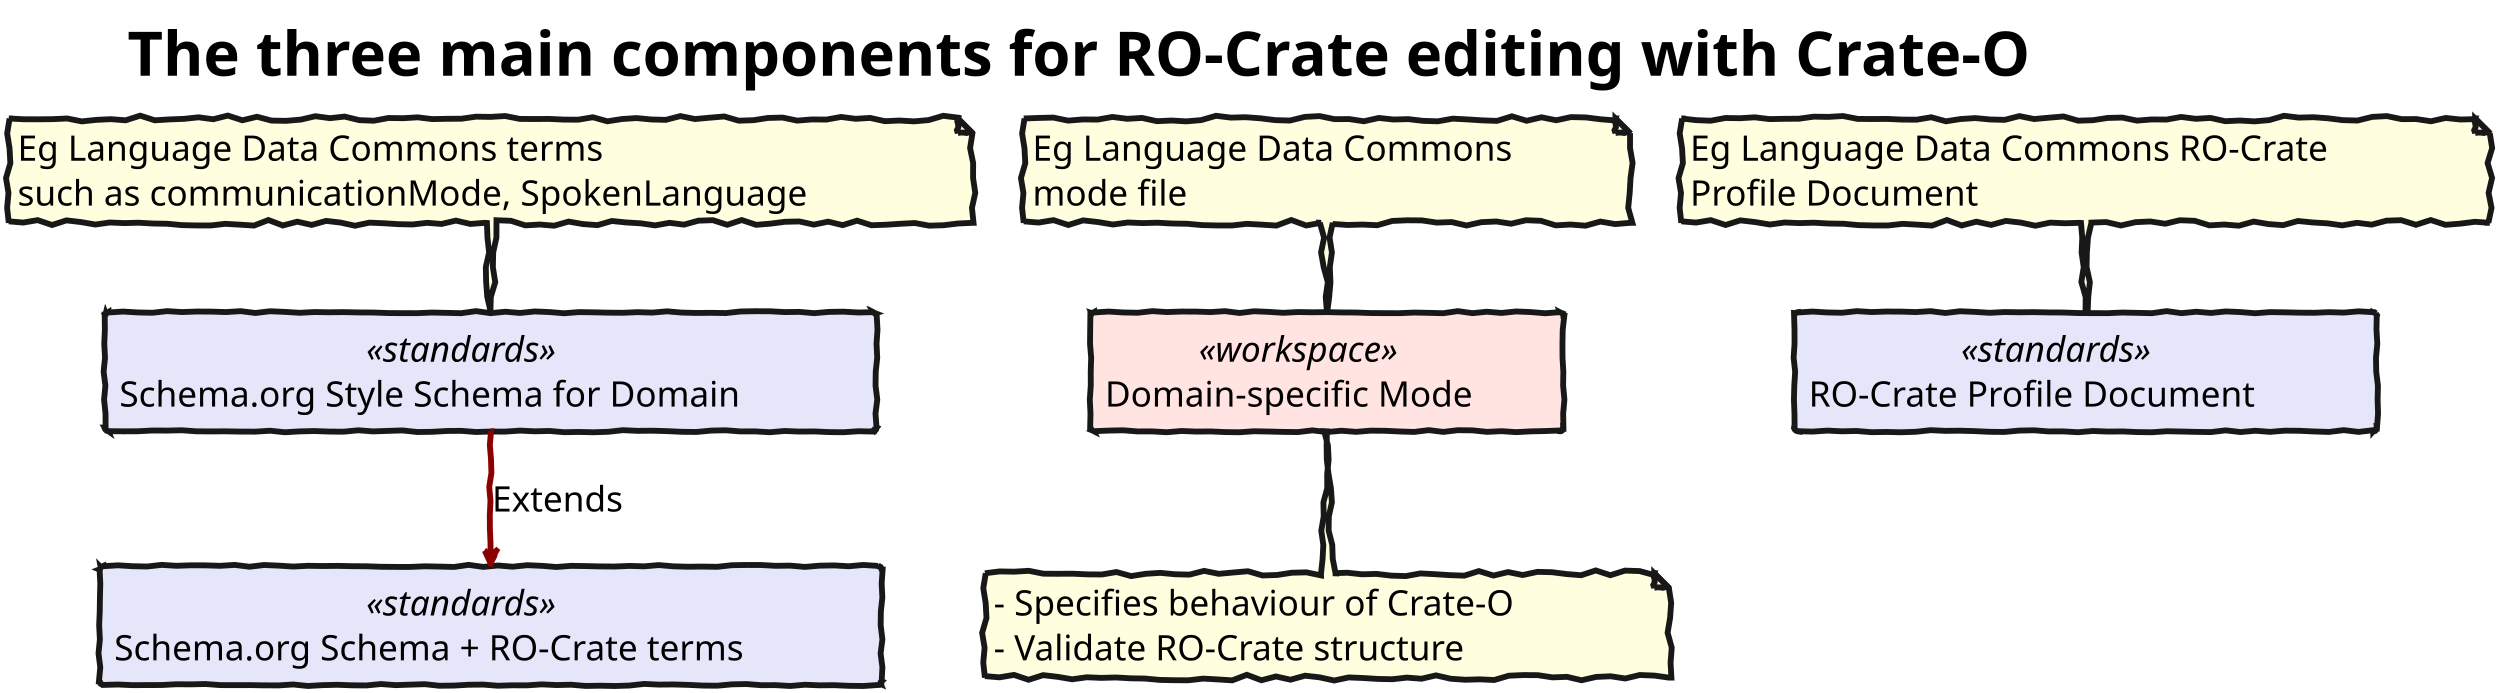
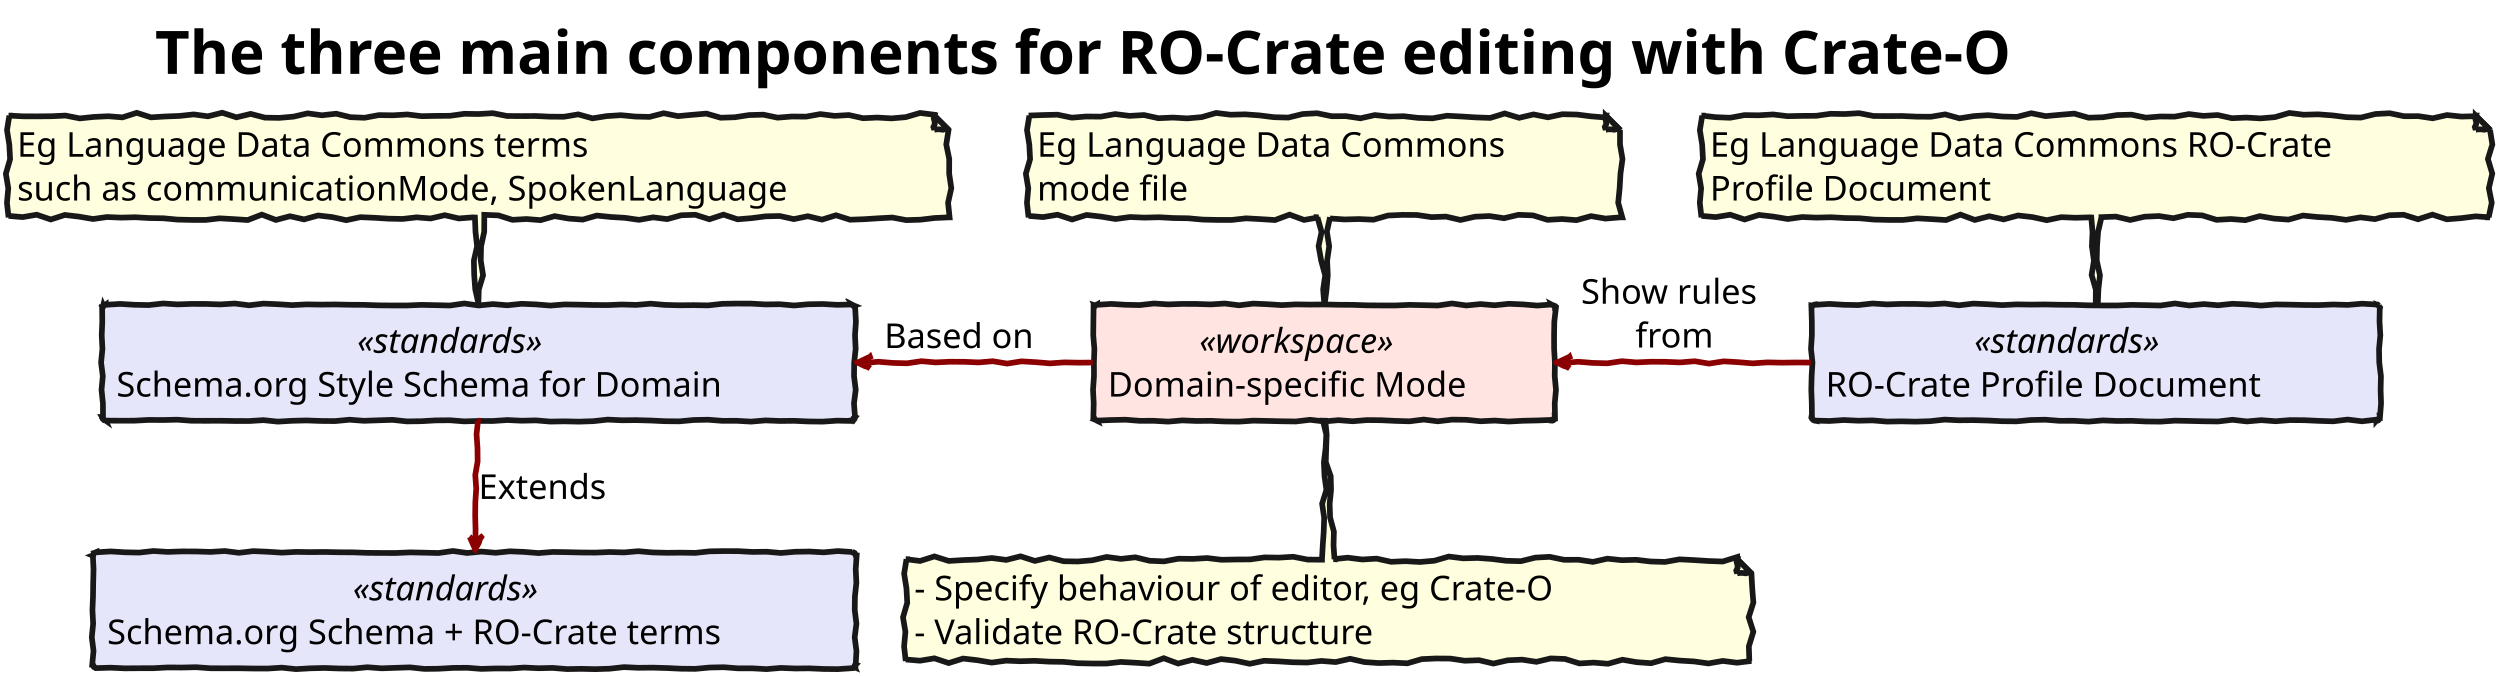
- <svg xmlns="http://www.w3.org/2000/svg" contentStyleType="text/css" height="473px" preserveAspectRatio="none" style="width:1707px;height:473px;background:#FFFFFF;" version="1.1" viewBox="0 0 1707 473" width="1707px" zoomAndPan="magnify">
+ <svg xmlns="http://www.w3.org/2000/svg" contentStyleType="text/css" height="473px" preserveAspectRatio="none" style="width:1750px;height:473px;background:#FFFFFF;" version="1.1" viewBox="0 0 1750 473" width="1750px" zoomAndPan="magnify">
  <defs />
  <g>
-     <text fill="#000000" font-family="Chalkduster" font-size="42" font-weight="bold" lengthAdjust="spacing" textLength="1519" x="87" y="51.721">The three main components for RO-Crate editing with Crate-O</text>
+     <text fill="#000000" font-family="Chalkduster" font-size="42" font-weight="bold" lengthAdjust="spacing" textLength="1519" x="108.5" y="51.721">The three main components for RO-Crate editing with Crate-O</text>
    <g id="elem_soss">
      <polygon fill="#E6E6FA" points="74,213.151,74,213.361,84.038,212.737,94.077,213.344,104.115,213.551,114.154,212.438,124.192,213.073,134.231,212.725,144.269,212.768,154.308,213.083,164.346,212.46,174.385,213.705,184.423,212.521,194.462,212.953,204.5,213.583,214.538,213.065,224.577,213.219,234.615,213.119,244.654,213.33,254.692,213.39,264.731,213.737,274.769,213.822,284.808,213.83,294.846,213.406,304.885,213.615,314.923,213.853,324.962,212.43,335,213.83,345.038,212.855,355.077,213.685,365.115,212.656,375.154,213.083,385.192,213.893,395.231,213.102,405.269,213.256,415.308,213.49,425.346,213.567,435.385,213.147,445.423,213.438,455.462,212.579,465.5,213.435,475.538,213.699,485.577,213.596,495.615,213.764,505.654,212.668,515.692,212.499,525.731,212.53,535.769,213.092,545.808,212.955,555.846,213.833,565.885,212.976,575.923,212.808,585.962,213.379,596,213.151,595.915,212.946,596.287,213.138,596.79,213.644,597.116,213.725,597.508,213.963,597.768,213.883,597.669,213.842,598.013,214.278,598.242,214.666,598.062,214.884,598.324,215.285,598.5,215.651,598.626,215.651,599.152,225.184,598.496,234.716,598.963,244.249,597.946,253.781,597.823,263.313,599.004,272.846,597.783,282.378,598.5,291.911,598.657,291.976,598.417,292.291,598.125,292.584,597.952,292.926,598.056,293.384,597.768,293.679,597.73,293.586,597.49,294.007,596.99,293.801,596.786,294.308,596.415,294.413,596,294.411,596,294.656,585.962,294.458,575.923,295.137,565.885,295.024,555.846,294.58,545.808,294.679,535.769,294.281,525.731,295.127,515.692,294.566,505.654,294.583,495.615,293.803,485.577,294.006,475.538,294.942,465.5,294.841,455.462,294.368,445.423,294.089,435.385,294.192,425.346,293.725,415.308,294.826,405.269,295.15,395.231,294.937,385.192,295.106,375.154,294.274,365.115,294.498,355.077,294.023,345.038,294.695,335,294.658,324.962,294.963,314.923,294.181,304.885,294.276,294.846,294.854,284.808,294.978,274.769,293.898,264.731,294.217,254.692,294.56,244.654,293.8,234.615,294.764,224.577,294.669,214.538,294.31,204.5,294.553,194.462,295.139,184.423,294.098,174.385,294.726,164.346,294.697,154.308,294.527,144.269,294.552,134.231,294.524,124.192,293.787,114.154,294.01,104.115,293.949,94.077,294.475,84.038,294.499,74,294.411,74.021,294.461,73.609,294.175,73.284,294.097,72.924,293.935,72.659,294.003,72.232,293.679,72.364,293.733,71.936,293.263,71.917,292.962,71.615,292.544,71.735,292.301,71.5,291.911,72.109,291.911,72.045,282.378,71.064,272.846,71.964,263.313,70.757,253.781,71.7,244.249,71.201,234.716,71.597,225.184,71.5,215.651,71.574,215.682,71.792,215.358,71.571,214.852,72.086,214.651,72.141,214.26,72.232,213.883,72.278,213.993,72.681,213.967,72.94,213.592,73.315,213.498,73.674,213.363,74,213.151" style="stroke:#181818;stroke-width:4.0;" />
      <text fill="#000000" font-family="Chalkduster" font-size="24" font-style="italic" lengthAdjust="spacing" textLength="170" x="250" y="246.992">«standards»</text>
      <text fill="#000000" font-family="Chalkduster" font-size="24" lengthAdjust="spacing" textLength="507" x="81.5" y="277.622">Schema.org Style Schema for Domain</text>
    </g>
    <g id="elem_so">
-       <polygon fill="#E6E6FA" points="70.5,386.411,70.5,386.621,80.481,385.997,90.462,386.604,100.443,386.811,110.424,385.698,120.406,386.333,130.387,385.985,140.368,386.028,150.349,386.343,160.33,385.72,170.311,386.965,180.292,385.781,190.274,386.213,200.255,386.843,210.236,386.325,220.217,386.479,230.198,386.379,240.179,386.59,250.16,386.65,260.142,386.997,270.123,387.082,280.104,387.09,290.085,386.666,300.066,386.875,310.047,387.113,320.028,385.69,330.009,387.09,339.991,386.115,349.972,386.945,359.953,385.916,369.934,386.343,379.915,387.153,389.896,386.362,399.877,386.517,409.858,386.75,419.84,386.827,429.821,386.407,439.802,386.698,449.783,385.839,459.764,386.695,469.745,386.959,479.726,386.856,489.707,387.024,499.689,385.928,509.67,385.759,519.651,385.79,529.632,386.352,539.613,386.215,549.594,387.093,559.576,386.236,569.557,386.068,579.538,386.639,589.519,385.744,599.5,386.411,599.434,386.251,599.936,386.757,600.263,386.838,600.654,387.077,600.873,386.898,601.268,387.143,601.366,387.184,601.596,387.572,601.415,387.79,601.678,388.192,601.892,388.574,602,388.911,602.652,388.911,601.996,398.444,602.463,407.976,601.446,417.509,601.323,427.041,602.504,436.574,601.283,446.106,602.509,455.638,602,465.171,602.064,465.197,601.771,465.49,601.598,465.833,601.702,466.29,601.322,466.547,601.268,466.939,601.343,467.121,600.844,466.915,600.639,467.422,600.269,467.527,599.885,467.6,599.5,467.671,599.5,467.718,589.519,468.397,579.538,468.284,569.557,467.84,559.576,467.939,549.594,467.541,539.613,468.387,529.632,467.826,519.651,467.843,509.67,467.062,499.689,467.266,489.707,468.202,479.726,468.101,469.745,467.628,459.764,467.349,449.783,467.452,439.802,466.985,429.821,468.086,419.84,468.41,409.858,468.197,399.877,468.366,389.896,467.534,379.915,467.758,369.934,467.283,359.953,467.955,349.972,467.918,339.991,468.223,330.009,467.441,320.028,467.536,310.047,468.114,300.066,468.238,290.085,467.158,280.104,467.477,270.123,467.82,260.142,467.06,250.16,468.024,240.179,467.929,230.198,467.57,220.217,467.813,210.236,468.399,200.255,467.358,190.274,467.986,180.292,467.957,170.311,467.787,160.33,467.812,150.349,467.784,140.368,467.047,130.387,467.27,120.406,467.209,110.424,467.735,100.443,467.759,90.462,467.833,80.481,467.38,70.5,467.671,70.491,467.65,70.131,467.487,69.867,467.556,69.494,467.363,69.024,466.935,68.732,466.939,68.71,466.929,68.408,466.511,68.528,466.268,68.48,465.956,68.314,465.594,68,465.171,67.564,465.171,68.464,455.638,67.257,446.106,68.2,436.574,67.701,427.041,68.097,417.509,68.24,407.976,68.472,398.444,68,388.911,67.778,388.819,68.293,388.618,68.348,388.227,68.549,387.896,68.816,387.592,68.732,387.143,68.733,387.145,69.108,387.051,69.467,386.916,69.818,386.765,70.146,386.557,70.5,386.411" style="stroke:#181818;stroke-width:4.0;" />
-       <text fill="#000000" font-family="Chalkduster" font-size="24" font-style="italic" lengthAdjust="spacing" textLength="170" x="250" y="420.252">«standards»</text>
-       <text fill="#000000" font-family="Chalkduster" font-size="24" lengthAdjust="spacing" textLength="514" x="78" y="450.882">Schema.org Schema + RO-Crate terms</text>
+       <polygon fill="#E6E6FA" points="67.5,386.411,67.5,386.621,77.481,385.997,87.462,386.604,97.443,386.811,107.424,385.698,117.406,386.333,127.387,385.985,137.368,386.028,147.349,386.343,157.33,385.72,167.311,386.965,177.292,385.781,187.274,386.213,197.255,386.843,207.236,386.325,217.217,386.479,227.198,386.379,237.179,386.59,247.16,386.65,257.142,386.997,267.123,387.082,277.104,387.09,287.085,386.666,297.066,386.875,307.047,387.113,317.028,385.69,327.009,387.09,336.991,386.115,346.972,386.945,356.953,385.916,366.934,386.343,376.915,387.153,386.896,386.362,396.877,386.517,406.858,386.75,416.84,386.827,426.821,386.407,436.802,386.698,446.783,385.839,456.764,386.695,466.745,386.959,476.726,386.856,486.707,387.024,496.689,385.928,506.67,385.759,516.651,385.79,526.632,386.352,536.613,386.215,546.594,387.093,556.576,386.236,566.557,386.068,576.538,386.639,586.519,385.744,596.5,386.411,596.434,386.251,596.936,386.757,597.263,386.838,597.654,387.077,597.873,386.898,598.268,387.143,598.366,387.184,598.596,387.572,598.415,387.79,598.678,388.192,598.892,388.574,599,388.911,599.652,388.911,598.996,398.444,599.463,407.976,598.446,417.509,598.323,427.041,599.504,436.574,598.283,446.106,599.509,455.638,599,465.171,599.064,465.197,598.771,465.49,598.598,465.833,598.702,466.29,598.322,466.547,598.268,466.939,598.343,467.121,597.844,466.915,597.639,467.422,597.269,467.527,596.885,467.6,596.5,467.671,596.5,467.718,586.519,468.397,576.538,468.284,566.557,467.84,556.576,467.939,546.594,467.541,536.613,468.387,526.632,467.826,516.651,467.843,506.67,467.062,496.689,467.266,486.707,468.202,476.726,468.101,466.745,467.628,456.764,467.349,446.783,467.452,436.802,466.985,426.821,468.086,416.84,468.41,406.858,468.197,396.877,468.366,386.896,467.534,376.915,467.758,366.934,467.283,356.953,467.955,346.972,467.918,336.991,468.223,327.009,467.441,317.028,467.536,307.047,468.114,297.066,468.238,287.085,467.158,277.104,467.477,267.123,467.82,257.142,467.06,247.16,468.024,237.179,467.929,227.198,467.57,217.217,467.813,207.236,468.399,197.255,467.358,187.274,467.986,177.292,467.957,167.311,467.787,157.33,467.812,147.349,467.784,137.368,467.047,127.387,467.27,117.406,467.209,107.424,467.735,97.443,467.759,87.462,467.833,77.481,467.38,67.5,467.671,67.491,467.65,67.131,467.487,66.867,467.556,66.494,467.363,66.024,466.935,65.732,466.939,65.71,466.929,65.408,466.511,65.528,466.268,65.48,465.956,65.314,465.594,65,465.171,64.564,465.171,65.464,455.638,64.257,446.106,65.2,436.574,64.701,427.041,65.097,417.509,65.24,407.976,65.472,398.444,65,388.911,64.778,388.819,65.293,388.618,65.348,388.227,65.549,387.896,65.816,387.592,65.732,387.143,65.733,387.145,66.108,387.051,66.467,386.916,66.818,386.765,67.146,386.557,67.5,386.411" style="stroke:#181818;stroke-width:4.0;" />
+       <text fill="#000000" font-family="Chalkduster" font-size="24" font-style="italic" lengthAdjust="spacing" textLength="170" x="247" y="420.252">«standards»</text>
+       <text fill="#000000" font-family="Chalkduster" font-size="24" lengthAdjust="spacing" textLength="514" x="75" y="450.882">Schema.org Schema + RO-Crate terms</text>
    </g>
    <g id="elem_GMN5">
      <path d="M6,80.891 L6.561,80.891 L4.895,91.071 L6.515,101.251 L7.066,111.431 L4.098,121.611 L5.793,131.791 L4.863,141.971 L6,152.151 L6,152.151 L6,151.128 L15.848,151.969 L25.697,150.307 L35.545,153.627 L45.394,150.47 L55.242,151.623 L65.091,153.303 L74.939,151.922 L84.788,152.333 L94.636,152.066 L104.485,152.627 L114.333,152.788 L124.182,153.713 L134.03,153.94 L143.879,153.962 L153.727,152.83 L163.576,153.387 L173.424,154.023 L183.273,150.228 L193.121,153.96 L202.97,151.36 L212.818,153.574 L222.667,150.831 L232.515,151.968 L242.364,154.128 L252.212,152.021 L262.061,152.432 L271.909,153.054 L281.758,153.261 L291.606,152.14 L301.454,152.917 L311.303,150.624 L321.151,152.909 L331,152.151 L332.459,152.247 L332.849,162.337 L333.964,172.475 L331.715,182.391 L331.931,192.47 L332.68,202.584 L335,212.801 L334.843,212.791 L335.144,202.658 L338.147,192.704 L336.535,182.445 L336.754,172.307 L338.941,162.299 L339,152.151 L339,150.373 L348.849,150.767 L358.697,153.881 L368.546,153.313 L378.394,154.109 L388.242,151.293 L398.091,153.002 L407.939,153.725 L417.788,150.891 L427.636,151.895 L437.485,152.487 L447.333,153.889 L457.182,152.14 L467.03,153.384 L476.879,150.674 L486.727,150.345 L496.576,153.494 L506.424,150.239 L516.273,153.508 L526.121,152.702 L535.97,151.436 L545.818,151.207 L555.667,153.374 L565.515,151.353 L575.364,153.729 L585.212,150.677 L595.061,153.797 L604.909,153.442 L614.758,152.804 L624.606,152.277 L634.455,154.089 L644.303,153.787 L654.152,152.602 L664,152.151 L664,152.151 L664.715,152.151 L663.653,141.941 L665.91,131.731 L664.413,121.521 L664.46,111.311 L662.378,101.101 L664,90.891 L663.745,90.636 L662.334,89.225 L660.27,87.161 L657.973,84.864 L655.798,82.689 L654,80.891 L654,80.307 L644.031,79.061 L634.062,81.997 L624.092,82.863 L614.123,82.295 L604.154,82.744 L594.185,80.527 L584.215,81.124 L574.246,79.858 L564.277,81.649 L554.308,81.549 L544.338,82.364 L534.369,80.279 L524.4,80.533 L514.431,82.074 L504.462,82.404 L494.492,79.524 L484.523,80.374 L474.554,81.289 L464.585,79.262 L454.615,81.834 L444.646,81.579 L434.677,80.623 L424.708,81.27 L414.738,82.834 L404.769,80.057 L394.8,81.731 L384.831,81.653 L374.861,81.2 L364.892,81.267 L354.923,81.194 L344.954,79.227 L334.985,79.822 L325.015,79.66 L315.046,81.061 L305.077,81.126 L295.108,81.323 L285.139,80.115 L275.169,80.711 L265.2,80.571 L255.231,82.429 L245.262,82.029 L235.292,79.596 L225.323,80.697 L215.354,79.352 L205.385,81.66 L195.415,82.514 L185.446,82.343 L175.477,79.73 L165.508,82.128 L155.538,78.91 L145.569,81.425 L135.6,80.093 L125.631,81.149 L115.662,81.532 L105.692,82.15 L95.723,78.971 L85.754,82.159 L75.785,81.366 L65.815,81.839 L55.846,82.885 L45.877,80.906 L35.908,81.359 L25.939,81.46 L15.969,81.417 L6,80.891 L6,80.891 " fill="#FFFFE0" style="stroke:#181818;stroke-width:4.0;" />
      <path d="M654,80.891 L654.187,80.891 L653.632,82.891 L654.172,84.891 L654.355,86.891 L653.366,88.891 L654,90.891 L654,90.822 L656,90.512 L658,90.55 L660,90.831 L662,90.277 L664,90.891 L664.348,91.239 L661.604,88.495 L659.876,86.767 L658.271,85.163 L655.946,82.837 L654,80.891 " fill="#FFFFE0" style="stroke:#181818;stroke-width:4.0;" />
      <text fill="#000000" font-family="Chalkduster" font-size="24" lengthAdjust="spacing" textLength="480" x="12" y="109.732">Eg Language Data Commons terms</text>
      <text fill="#000000" font-family="Chalkduster" font-size="24" lengthAdjust="spacing" textLength="637" x="12" y="140.362">such as communicationMode, SpokenLanguage</text>
    </g>
    <g id="elem_md">
-       <polygon fill="#FFE4E1" points="747,213.151,747,213.361,756.938,212.737,766.875,213.344,776.812,213.551,786.75,212.438,796.688,213.073,806.625,212.725,816.562,212.768,826.5,213.083,836.438,212.46,846.375,213.705,856.312,212.521,866.25,212.953,876.188,213.583,886.125,213.065,896.062,213.219,906,213.119,915.938,213.33,925.875,213.39,935.812,213.737,945.75,213.822,955.688,213.83,965.625,213.406,975.562,213.615,985.5,213.853,995.438,212.43,1005.375,213.83,1015.312,212.855,1025.25,213.685,1035.188,212.656,1045.125,213.083,1055.062,213.893,1065,213.151,1064.994,213.136,1065.367,213.33,1065.75,213.548,1066.114,213.719,1066.414,213.736,1066.768,213.883,1066.856,213.92,1066.738,214.164,1067.148,214.627,1067.376,215.014,1067.491,215.354,1067.5,215.651,1068.113,215.651,1067.017,225.184,1066.848,234.716,1066.879,244.249,1067.441,253.781,1067.303,263.313,1068.181,272.846,1067.325,282.378,1067.5,291.911,1067.394,291.867,1067.424,292.293,1067.002,292.533,1066.901,292.905,1067.114,293.408,1066.768,293.679,1066.823,293.813,1066.508,294.051,1066.02,293.872,1065.748,294.216,1065.429,294.446,1065,294.411,1065,293.938,1055.062,294.315,1045.125,294.537,1035.188,295.063,1025.25,294.407,1015.312,294.873,1005.375,293.857,995.438,293.734,985.5,294.914,975.562,293.694,965.625,294.92,955.688,294.618,945.75,294.143,935.812,294.057,925.875,294.87,915.938,294.111,906,295.003,896.062,293.858,886.125,295.028,876.188,294.895,866.25,294.656,856.312,294.458,846.375,295.137,836.438,295.024,826.5,294.58,816.562,294.679,806.625,294.281,796.688,295.127,786.75,294.566,776.812,294.583,766.875,293.803,756.938,294.006,747,294.411,747.068,294.574,746.701,294.397,746.287,294.105,745.898,293.872,745.558,293.758,745.232,293.679,745.021,293.591,745.213,293.378,745.167,293.066,744.955,292.685,744.861,292.353,744.5,291.911,744.363,291.911,744.587,282.378,744.112,272.846,744.784,263.313,744.747,253.781,745.052,244.249,744.27,234.716,744.366,225.184,744.5,215.651,744.637,215.708,744.821,215.37,744.635,214.879,744.88,214.566,745.132,214.256,745.232,213.883,745.154,213.695,745.631,213.846,745.972,213.67,746.28,213.413,746.665,213.341,747,213.151" style="stroke:#181818;stroke-width:4.0;" />
-       <text fill="#000000" font-family="Chalkduster" font-size="24" font-style="italic" lengthAdjust="spacing" textLength="175" x="818.5" y="246.992">«workspace»</text>
-       <text fill="#000000" font-family="Chalkduster" font-size="24" lengthAdjust="spacing" textLength="303" x="754.5" y="277.622">Domain-specific Mode</text>
+       <polygon fill="#FFE4E1" points="768,213.151,768,213.361,777.938,212.737,787.875,213.344,797.812,213.551,807.75,212.438,817.688,213.073,827.625,212.725,837.562,212.768,847.5,213.083,857.438,212.46,867.375,213.705,877.312,212.521,887.25,212.953,897.188,213.583,907.125,213.065,917.062,213.219,927,213.119,936.938,213.33,946.875,213.39,956.812,213.737,966.75,213.822,976.688,213.83,986.625,213.406,996.562,213.615,1006.5,213.853,1016.438,212.43,1026.375,213.83,1036.312,212.855,1046.25,213.685,1056.188,212.656,1066.125,213.083,1076.062,213.893,1086,213.151,1085.994,213.136,1086.367,213.33,1086.75,213.548,1087.114,213.719,1087.414,213.736,1087.768,213.883,1087.856,213.92,1087.738,214.164,1088.148,214.627,1088.376,215.014,1088.491,215.354,1088.5,215.651,1089.113,215.651,1088.017,225.184,1087.848,234.716,1087.879,244.249,1088.441,253.781,1088.303,263.313,1089.181,272.846,1088.325,282.378,1088.5,291.911,1088.394,291.867,1088.424,292.293,1088.002,292.533,1087.901,292.905,1088.114,293.408,1087.768,293.679,1087.823,293.813,1087.508,294.051,1087.02,293.872,1086.748,294.216,1086.429,294.446,1086,294.411,1086,293.938,1076.062,294.315,1066.125,294.537,1056.188,295.063,1046.25,294.407,1036.312,294.873,1026.375,293.857,1016.438,293.734,1006.5,294.914,996.562,293.694,986.625,294.92,976.688,294.618,966.75,294.143,956.812,294.057,946.875,294.87,936.938,294.111,927,295.003,917.062,293.858,907.125,295.028,897.188,294.895,887.25,294.656,877.312,294.458,867.375,295.137,857.438,295.024,847.5,294.58,837.562,294.679,827.625,294.281,817.688,295.127,807.75,294.566,797.812,294.583,787.875,293.803,777.938,294.006,768,294.411,768.068,294.574,767.701,294.397,767.287,294.105,766.898,293.872,766.558,293.758,766.232,293.679,766.021,293.591,766.213,293.378,766.167,293.066,765.955,292.685,765.861,292.353,765.5,291.911,765.363,291.911,765.587,282.378,765.112,272.846,765.784,263.313,765.747,253.781,766.052,244.249,765.27,234.716,765.366,225.184,765.5,215.651,765.637,215.708,765.821,215.37,765.635,214.879,765.88,214.566,766.132,214.256,766.232,213.883,766.154,213.695,766.631,213.846,766.972,213.67,767.28,213.413,767.665,213.341,768,213.151" style="stroke:#181818;stroke-width:4.0;" />
+       <text fill="#000000" font-family="Chalkduster" font-size="24" font-style="italic" lengthAdjust="spacing" textLength="175" x="839.5" y="246.992">«workspace»</text>
+       <text fill="#000000" font-family="Chalkduster" font-size="24" lengthAdjust="spacing" textLength="303" x="775.5" y="277.622">Domain-specific Mode</text>
    </g>
    <g id="elem_GMN9">
-       <path d="M699,80.891 L699.561,80.891 L697.895,91.071 L699.515,101.251 L700.066,111.431 L697.098,121.611 L698.793,131.791 L697.863,141.971 L699,152.151 L699,152.151 L699,151.128 L709.15,151.969 L719.3,150.307 L729.45,153.627 L739.6,150.47 L749.75,151.623 L759.9,153.303 L770.05,151.922 L780.2,152.333 L790.35,152.066 L800.5,152.627 L810.65,152.788 L820.8,153.713 L830.95,153.94 L841.1,153.962 L851.25,152.83 L861.4,153.387 L871.55,154.023 L881.7,150.228 L891.85,153.96 L902,152.151 L901.211,152.099 L904.087,162.353 L902.016,172.281 L903.818,182.464 L906.64,192.714 L905.204,202.684 L906,212.801 L906.28,212.82 L907.568,202.752 L908.441,192.657 L907.99,182.475 L909.431,172.418 L907.81,162.159 L910,152.151 L910,152.909 L920.15,153.613 L930.3,153.336 L940.45,153.786 L950.6,150.863 L960.75,150.412 L970.9,150.494 L981.05,151.994 L991.2,151.627 L1001.35,153.968 L1011.5,151.685 L1021.65,151.236 L1031.8,152.76 L1041.95,150.373 L1052.1,150.767 L1062.25,153.881 L1072.4,153.313 L1082.55,154.109 L1092.7,151.293 L1102.85,153.002 L1113,152.151 L1113,152.151 L1114.574,152.151 L1111.74,141.941 L1112.744,131.731 L1113.336,121.521 L1114.738,111.311 L1112.989,101.101 L1113,90.891 L1113.291,91.182 L1110.652,88.543 L1108.574,86.466 L1107.316,85.208 L1104.549,82.441 L1103,80.891 L1103,82.248 L1092.9,81.442 L1082.8,80.177 L1072.7,79.948 L1062.6,82.115 L1052.5,80.093 L1042.4,82.469 L1032.3,79.417 L1022.2,82.538 L1012.1,82.183 L1002,81.544 L991.9,81.017 L981.8,82.829 L971.7,82.527 L961.6,81.343 L951.5,81.606 L941.4,80.544 L931.3,82.802 L921.2,81.304 L911.1,81.351 L901,79.269 L890.9,79.811 L880.8,82.306 L870.7,82.037 L860.6,80.777 L850.5,80.032 L840.4,80.307 L830.3,79.061 L820.2,81.997 L810.1,82.863 L800,82.295 L789.9,82.744 L779.8,80.527 L769.7,81.124 L759.6,79.858 L749.5,81.649 L739.4,81.549 L729.3,82.364 L719.2,80.279 L709.1,80.533 L699,80.891 L699,80.891 " fill="#FFFFE0" style="stroke:#181818;stroke-width:4.0;" />
-       <path d="M1103,80.891 L1103.187,80.891 L1102.632,82.891 L1103.172,84.891 L1103.355,86.891 L1102.366,88.891 L1103,90.891 L1103,90.822 L1105,90.512 L1107,90.55 L1109,90.831 L1111,90.277 L1113,90.891 L1113.348,91.239 L1110.604,88.495 L1108.876,86.767 L1107.272,85.163 L1104.946,82.837 L1103,80.891 " fill="#FFFFE0" style="stroke:#181818;stroke-width:4.0;" />
-       <text fill="#000000" font-family="Chalkduster" font-size="24" lengthAdjust="spacing" textLength="393" x="705" y="109.732">Eg Language Data Commons</text>
-       <text fill="#000000" font-family="Chalkduster" font-size="24" lengthAdjust="spacing" textLength="135" x="705" y="140.362">mode file</text>
+       <path d="M720,80.891 L720.561,80.891 L718.895,91.071 L720.515,101.251 L721.066,111.431 L718.098,121.611 L719.793,131.791 L718.863,141.971 L720,152.151 L720,152.151 L720,151.128 L730.15,151.969 L740.3,150.307 L750.45,153.627 L760.6,150.47 L770.75,151.623 L780.9,153.303 L791.05,151.922 L801.2,152.333 L811.35,152.066 L821.5,152.627 L831.65,152.788 L841.8,153.713 L851.95,153.94 L862.1,153.962 L872.25,152.83 L882.4,153.387 L892.55,154.023 L902.7,150.228 L912.85,153.96 L923,152.151 L922.211,152.099 L925.087,162.353 L923.016,172.281 L924.818,182.464 L927.64,192.714 L926.204,202.684 L927,212.801 L927.28,212.82 L928.568,202.752 L929.441,192.657 L928.99,182.475 L930.431,172.418 L928.81,162.159 L931,152.151 L931,152.909 L941.15,153.613 L951.3,153.336 L961.45,153.786 L971.6,150.863 L981.75,150.412 L991.9,150.494 L1002.05,151.994 L1012.2,151.627 L1022.35,153.968 L1032.5,151.685 L1042.65,151.236 L1052.8,152.76 L1062.95,150.373 L1073.1,150.767 L1083.25,153.881 L1093.4,153.313 L1103.55,154.109 L1113.7,151.293 L1123.85,153.002 L1134,152.151 L1134,152.151 L1135.574,152.151 L1132.74,141.941 L1133.744,131.731 L1134.336,121.521 L1135.738,111.311 L1133.989,101.101 L1134,90.891 L1134.291,91.182 L1131.652,88.543 L1129.574,86.466 L1128.316,85.208 L1125.549,82.441 L1124,80.891 L1124,82.248 L1113.9,81.442 L1103.8,80.177 L1093.7,79.948 L1083.6,82.115 L1073.5,80.093 L1063.4,82.469 L1053.3,79.417 L1043.2,82.538 L1033.1,82.183 L1023,81.544 L1012.9,81.017 L1002.8,82.829 L992.7,82.527 L982.6,81.343 L972.5,81.606 L962.4,80.544 L952.3,82.802 L942.2,81.304 L932.1,81.351 L922,79.269 L911.9,79.811 L901.8,82.306 L891.7,82.037 L881.6,80.777 L871.5,80.032 L861.4,80.307 L851.3,79.061 L841.2,81.997 L831.1,82.863 L821,82.295 L810.9,82.744 L800.8,80.527 L790.7,81.124 L780.6,79.858 L770.5,81.649 L760.4,81.549 L750.3,82.364 L740.2,80.279 L730.1,80.533 L720,80.891 L720,80.891 " fill="#FFFFE0" style="stroke:#181818;stroke-width:4.0;" />
+       <path d="M1124,80.891 L1124.187,80.891 L1123.632,82.891 L1124.172,84.891 L1124.355,86.891 L1123.366,88.891 L1124,90.891 L1124,90.822 L1126,90.512 L1128,90.55 L1130,90.831 L1132,90.277 L1134,90.891 L1134.348,91.239 L1131.604,88.495 L1129.876,86.767 L1128.272,85.163 L1125.946,82.837 L1124,80.891 " fill="#FFFFE0" style="stroke:#181818;stroke-width:4.0;" />
+       <text fill="#000000" font-family="Chalkduster" font-size="24" lengthAdjust="spacing" textLength="393" x="726" y="109.732">Eg Language Data Commons</text>
+       <text fill="#000000" font-family="Chalkduster" font-size="24" lengthAdjust="spacing" textLength="135" x="726" y="140.362">mode file</text>
    </g>
    <g id="elem_GMN12">
-       <path d="M672.5,391.411 L673.061,391.411 L671.395,401.591 L673.015,411.771 L673.566,421.951 L670.598,432.131 L672.293,442.311 L671.363,452.491 L672.5,462.671 L672.5,462.671 L672.5,461.648 L682.436,462.489 L692.372,460.827 L702.308,464.147 L712.245,460.99 L722.181,462.143 L732.117,463.823 L742.053,462.442 L751.989,462.853 L761.926,462.586 L771.862,463.147 L781.798,463.308 L791.734,464.233 L801.67,464.46 L811.606,464.482 L821.543,463.35 L831.479,463.907 L841.415,464.543 L851.351,460.748 L861.287,464.48 L871.223,461.88 L881.16,464.094 L891.096,461.351 L901.032,462.488 L910.968,464.648 L920.904,462.541 L930.84,462.952 L940.777,463.574 L950.713,463.781 L960.649,462.66 L970.585,463.437 L980.521,461.144 L990.457,463.429 L1000.394,464.133 L1010.33,463.856 L1020.266,464.306 L1030.202,461.383 L1040.138,460.932 L1050.074,461.014 L1060.011,462.514 L1069.947,462.147 L1079.883,464.488 L1089.819,462.205 L1099.755,461.756 L1109.691,463.279 L1119.628,460.893 L1129.564,461.286 L1139.5,462.671 L1139.5,462.671 L1141.23,462.671 L1140.662,452.461 L1141.459,442.251 L1138.642,432.041 L1140.351,421.831 L1141.074,411.621 L1139.5,401.411 L1139.203,401.114 L1137.44,399.351 L1135.579,397.49 L1133.91,395.821 L1131.497,393.409 L1129.5,391.411 L1129.5,392.645 L1119.523,389.934 L1109.545,389.605 L1099.568,392.754 L1089.591,389.499 L1079.614,392.768 L1069.636,391.962 L1059.659,390.697 L1049.682,390.468 L1039.705,392.635 L1029.727,390.613 L1019.75,392.99 L1009.773,389.937 L999.795,393.058 L989.818,392.703 L979.841,392.064 L969.864,391.537 L959.886,393.349 L949.909,393.047 L939.932,391.863 L929.955,392.126 L919.977,391.064 L910,391.411 L911.909,391.49 L910.013,381.737 L909.66,372.048 L907.179,362.271 L907.32,352.603 L909.414,343.014 L908.745,333.312 L907.086,323.569 L905.942,313.848 L905.817,304.168 L906,294.501 L904.172,294.426 L906.705,304.238 L907.17,313.964 L906.202,323.632 L906.252,333.342 L903.636,342.941 L903.832,352.657 L902.167,362.296 L903.557,372.06 L903.058,381.747 L902,391.411 L902,392.884 L892.022,390.799 L882.043,391.053 L872.065,392.594 L862.087,392.924 L852.109,390.044 L842.13,390.894 L832.152,391.809 L822.174,389.782 L812.196,392.353 L802.217,392.099 L792.239,391.142 L782.261,391.791 L772.283,393.354 L762.304,390.577 L752.326,392.251 L742.348,392.173 L732.37,391.72 L722.391,391.787 L712.413,391.714 L702.435,389.747 L692.457,390.342 L682.478,390.18 L672.5,391.411 L672.5,391.411 " fill="#FFFFE0" style="stroke:#181818;stroke-width:4.0;" />
-       <path d="M1129.5,391.411 L1129.687,391.411 L1129.132,393.411 L1129.672,395.411 L1129.855,397.411 L1128.866,399.411 L1129.5,401.411 L1129.5,401.342 L1131.5,401.032 L1133.5,401.07 L1135.5,401.351 L1137.5,400.797 L1139.5,401.411 L1139.848,401.759 L1137.104,399.015 L1135.376,397.287 L1133.772,395.683 L1131.446,393.357 L1129.5,391.411 " fill="#FFFFE0" style="stroke:#181818;stroke-width:4.0;" />
-       <text fill="#000000" font-family="Chalkduster" font-size="24" lengthAdjust="spacing" textLength="446" x="678.5" y="420.252">- Specifies behaviour of Crate-O</text>
-       <text fill="#000000" font-family="Chalkduster" font-size="24" lengthAdjust="spacing" textLength="416" x="678.5" y="450.882">- Validate RO-Crate structure</text>
+       <path d="M634,391.411 L634.561,391.411 L632.895,401.591 L634.515,411.771 L635.066,421.951 L632.098,432.131 L633.793,442.311 L632.863,452.491 L634,462.671 L634,462.671 L634,461.648 L644.034,462.489 L654.068,460.827 L664.102,464.147 L674.136,460.99 L684.169,462.143 L694.203,463.823 L704.237,462.442 L714.271,462.853 L724.305,462.586 L734.339,463.147 L744.373,463.308 L754.407,464.233 L764.441,464.46 L774.475,464.482 L784.509,463.35 L794.542,463.907 L804.576,464.543 L814.61,460.748 L824.644,464.48 L834.678,461.88 L844.712,464.094 L854.746,461.351 L864.78,462.488 L874.814,464.648 L884.847,462.541 L894.881,462.952 L904.915,463.574 L914.949,463.781 L924.983,462.66 L935.017,463.437 L945.051,461.144 L955.085,463.429 L965.119,464.133 L975.153,463.856 L985.186,464.306 L995.22,461.383 L1005.254,460.932 L1015.288,461.014 L1025.322,462.514 L1035.356,462.147 L1045.39,464.488 L1055.424,462.205 L1065.458,461.756 L1075.492,463.279 L1085.525,460.893 L1095.559,461.286 L1105.593,464.401 L1115.627,463.833 L1125.661,464.63 L1135.695,461.813 L1145.729,463.522 L1155.763,464.245 L1165.797,461.411 L1175.831,462.415 L1185.864,463.007 L1195.898,464.409 L1205.932,462.66 L1215.966,463.904 L1226,462.671 L1226,462.671 L1224.523,462.671 L1224.194,452.461 L1227.343,442.251 L1224.088,432.041 L1227.357,421.831 L1226.551,411.621 L1226,401.411 L1225.832,401.243 L1223.778,399.189 L1222.288,397.7 L1219.812,395.223 L1218.372,393.783 L1216,391.411 L1216,389.937 L1205.907,393.058 L1195.814,392.703 L1185.72,392.064 L1175.627,391.537 L1165.534,393.349 L1155.441,393.047 L1145.348,391.863 L1135.254,392.126 L1125.161,391.064 L1115.068,393.322 L1104.975,391.824 L1094.881,391.871 L1084.788,389.789 L1074.695,390.331 L1064.602,392.827 L1054.509,392.557 L1044.415,391.297 L1034.322,390.552 L1024.229,390.827 L1014.136,389.581 L1004.043,392.517 L993.949,393.383 L983.856,392.815 L973.763,393.264 L963.67,391.047 L953.576,391.644 L943.483,390.378 L933.39,391.411 L934.146,391.456 L933.478,381.759 L933.722,372.115 L931.072,362.302 L930.756,352.626 L931.726,343.026 L931.486,333.354 L928.043,323.494 L928.322,313.853 L928.666,304.216 L927.7,294.501 L926.072,294.462 L928.411,304.215 L927.926,313.9 L926.738,323.568 L927.155,333.274 L928.488,343.002 L925.48,352.627 L926.923,362.358 L926.614,372.047 L925.93,381.728 L925.39,391.411 L925.39,391.787 L915.342,391.714 L905.294,389.747 L895.246,390.342 L885.198,390.18 L875.15,391.581 L865.102,391.646 L855.054,391.842 L845.007,390.635 L834.959,391.231 L824.911,391.091 L814.863,392.949 L804.815,392.549 L794.767,390.116 L784.719,391.217 L774.671,389.872 L764.623,392.18 L754.575,393.034 L744.527,392.863 L734.479,390.25 L724.431,392.648 L714.383,389.43 L704.336,391.945 L694.288,390.613 L684.24,391.669 L674.192,392.052 L664.144,392.67 L654.096,389.491 L644.048,392.679 L634,391.411 L634,391.411 " fill="#FFFFE0" style="stroke:#181818;stroke-width:4.0;" />
+       <path d="M1216,391.411 L1216.187,391.411 L1215.632,393.411 L1216.172,395.411 L1216.355,397.411 L1215.366,399.411 L1216,401.411 L1216,401.342 L1218,401.032 L1220,401.07 L1222,401.351 L1224,400.797 L1226,401.411 L1226.348,401.759 L1223.604,399.015 L1221.876,397.287 L1220.272,395.683 L1217.946,393.357 L1216,391.411 " fill="#FFFFE0" style="stroke:#181818;stroke-width:4.0;" />
+       <text fill="#000000" font-family="Chalkduster" font-size="24" lengthAdjust="spacing" textLength="571" x="640" y="420.252">- Specify behaviour of editor, eg Crate-O</text>
+       <text fill="#000000" font-family="Chalkduster" font-size="24" lengthAdjust="spacing" textLength="416" x="640" y="450.882">- Validate RO-Crate structure</text>
    </g>
    <g id="elem_pf">
-       <polygon fill="#E6E6FA" points="1227.5,213.151,1227.5,213.361,1237.577,212.737,1247.654,213.344,1257.731,213.551,1267.808,212.438,1277.885,213.073,1287.961,212.725,1298.039,212.768,1308.115,213.083,1318.192,212.46,1328.269,213.705,1338.346,212.521,1348.423,212.953,1358.5,213.583,1368.577,213.065,1378.654,213.219,1388.731,213.119,1398.808,213.33,1408.885,213.39,1418.961,213.737,1429.039,213.822,1439.115,213.83,1449.192,213.406,1459.269,213.615,1469.346,213.853,1479.423,212.43,1489.5,213.83,1499.577,212.855,1509.654,213.685,1519.731,212.656,1529.808,213.083,1539.885,213.893,1549.961,213.102,1560.039,213.256,1570.115,213.49,1580.192,213.567,1590.269,213.147,1600.346,213.438,1610.423,212.579,1620.5,213.151,1620.536,213.239,1620.924,213.466,1621.264,213.581,1621.639,213.779,1621.853,213.588,1622.268,213.883,1622.067,213.8,1622.223,214.158,1622.543,214.583,1622.647,214.919,1623.063,215.385,1623,215.651,1622.825,215.651,1622.657,225.184,1623.228,234.716,1622.333,244.249,1622.481,253.781,1623.649,263.313,1623.436,272.846,1623.735,282.378,1623,291.911,1622.901,291.87,1622.952,292.305,1622.889,292.693,1622.415,292.911,1622.385,293.313,1622.268,293.679,1622.284,293.717,1621.997,294.026,1621.56,293.97,1621.266,294.26,1620.783,294.094,1620.5,294.411,1620.5,293.734,1610.423,294.914,1600.346,293.694,1590.269,294.92,1580.192,294.618,1570.115,294.143,1560.039,294.057,1549.961,294.87,1539.885,294.111,1529.808,295.003,1519.731,293.858,1509.654,295.028,1499.577,294.895,1489.5,294.656,1479.423,294.458,1469.346,295.137,1459.269,295.024,1449.192,294.58,1439.115,294.679,1429.039,294.281,1418.961,295.127,1408.885,294.566,1398.808,294.583,1388.731,293.803,1378.654,294.006,1368.577,294.942,1358.5,294.841,1348.423,294.368,1338.346,294.089,1328.269,294.192,1318.192,293.725,1308.115,294.826,1298.039,295.15,1287.961,294.937,1277.885,295.106,1267.808,294.274,1257.731,294.498,1247.654,294.023,1237.577,294.695,1227.5,294.411,1227.532,294.487,1227.217,294.435,1226.764,294.047,1226.422,293.93,1226.142,293.962,1225.732,293.679,1225.907,293.751,1225.428,293.26,1225.38,292.947,1225.339,292.637,1224.958,292.187,1225,291.911,1225.353,291.911,1225.258,282.378,1224.899,272.846,1225.142,263.313,1225.729,253.781,1224.687,244.249,1225.315,234.716,1225.286,225.184,1225,215.651,1225.036,215.666,1225.19,215.316,1225.328,214.958,1225.247,214.511,1225.462,214.186,1225.732,213.883,1225.673,213.741,1226.094,213.757,1226.451,213.618,1226.813,213.494,1227.109,213.208,1227.5,213.151" style="stroke:#181818;stroke-width:4.0;" />
-       <text fill="#000000" font-family="Chalkduster" font-size="24" font-style="italic" lengthAdjust="spacing" textLength="170" x="1339" y="246.992">«standards»</text>
-       <text fill="#000000" font-family="Chalkduster" font-size="24" lengthAdjust="spacing" textLength="378" x="1235" y="277.622">RO-Crate Profile Document</text>
+       <polygon fill="#E6E6FA" points="1270.5,213.151,1270.5,213.361,1280.577,212.737,1290.654,213.344,1300.731,213.551,1310.808,212.438,1320.885,213.073,1330.961,212.725,1341.039,212.768,1351.115,213.083,1361.192,212.46,1371.269,213.705,1381.346,212.521,1391.423,212.953,1401.5,213.583,1411.577,213.065,1421.654,213.219,1431.731,213.119,1441.808,213.33,1451.885,213.39,1461.961,213.737,1472.039,213.822,1482.115,213.83,1492.192,213.406,1502.269,213.615,1512.346,213.853,1522.423,212.43,1532.5,213.83,1542.577,212.855,1552.654,213.685,1562.731,212.656,1572.808,213.083,1582.885,213.893,1592.961,213.102,1603.039,213.256,1613.115,213.49,1623.192,213.567,1633.269,213.147,1643.346,213.438,1653.423,212.579,1663.5,213.151,1663.536,213.239,1663.924,213.466,1664.264,213.581,1664.639,213.779,1664.853,213.588,1665.268,213.883,1665.067,213.8,1665.223,214.158,1665.543,214.583,1665.647,214.919,1666.063,215.385,1666,215.651,1665.825,215.651,1665.657,225.184,1666.228,234.716,1665.333,244.249,1665.481,253.781,1666.649,263.313,1666.436,272.846,1666.735,282.378,1666,291.911,1665.901,291.87,1665.952,292.305,1665.889,292.693,1665.415,292.911,1665.385,293.313,1665.268,293.679,1665.284,293.717,1664.997,294.026,1664.56,293.97,1664.266,294.26,1663.783,294.094,1663.5,294.411,1663.5,293.734,1653.423,294.914,1643.346,293.694,1633.269,294.92,1623.192,294.618,1613.115,294.143,1603.039,294.057,1592.961,294.87,1582.885,294.111,1572.808,295.003,1562.731,293.858,1552.654,295.028,1542.577,294.895,1532.5,294.656,1522.423,294.458,1512.346,295.137,1502.269,295.024,1492.192,294.58,1482.115,294.679,1472.039,294.281,1461.961,295.127,1451.885,294.566,1441.808,294.583,1431.731,293.803,1421.654,294.006,1411.577,294.942,1401.5,294.841,1391.423,294.368,1381.346,294.089,1371.269,294.192,1361.192,293.725,1351.115,294.826,1341.039,295.15,1330.961,294.937,1320.885,295.106,1310.808,294.274,1300.731,294.498,1290.654,294.023,1280.577,294.695,1270.5,294.411,1270.532,294.487,1270.217,294.435,1269.764,294.047,1269.422,293.93,1269.142,293.962,1268.732,293.679,1268.907,293.751,1268.428,293.26,1268.38,292.947,1268.339,292.637,1267.958,292.187,1268,291.911,1268.353,291.911,1268.258,282.378,1267.899,272.846,1268.142,263.313,1268.729,253.781,1267.687,244.249,1268.315,234.716,1268.286,225.184,1268,215.651,1268.036,215.666,1268.19,215.316,1268.328,214.958,1268.247,214.511,1268.462,214.186,1268.732,213.883,1268.673,213.741,1269.094,213.757,1269.451,213.618,1269.813,213.494,1270.109,213.208,1270.5,213.151" style="stroke:#181818;stroke-width:4.0;" />
+       <text fill="#000000" font-family="Chalkduster" font-size="24" font-style="italic" lengthAdjust="spacing" textLength="170" x="1382" y="246.992">«standards»</text>
+       <text fill="#000000" font-family="Chalkduster" font-size="24" lengthAdjust="spacing" textLength="378" x="1278" y="277.622">RO-Crate Profile Document</text>
    </g>
-     <g id="elem_GMN16">
-       <path d="M1148,80.891 L1148.561,80.891 L1146.895,91.071 L1148.515,101.251 L1149.066,111.431 L1146.098,121.611 L1147.793,131.791 L1146.863,141.971 L1148,152.151 L1148,152.151 L1148,151.128 L1158.074,151.969 L1168.148,150.307 L1178.222,153.627 L1188.296,150.47 L1198.37,151.623 L1208.444,153.303 L1218.518,151.922 L1228.593,152.333 L1238.667,152.066 L1248.741,152.627 L1258.815,152.788 L1268.889,153.713 L1278.963,153.94 L1289.037,153.962 L1299.111,152.83 L1309.185,153.387 L1319.259,154.023 L1329.333,150.228 L1339.407,153.96 L1349.482,151.36 L1359.556,153.574 L1369.63,150.831 L1379.704,151.968 L1389.778,154.128 L1399.852,152.021 L1409.926,152.432 L1420,152.151 L1420.901,152.21 L1421.774,162.332 L1421.323,172.367 L1422.764,182.526 L1421.143,192.484 L1424.09,202.743 L1424,212.801 L1425.459,212.897 L1425.85,202.771 L1426.965,192.692 L1424.715,182.391 L1424.931,172.253 L1425.68,162.15 L1428,152.151 L1428,151.994 L1438.074,151.627 L1448.148,153.968 L1458.222,151.685 L1468.296,151.236 L1478.37,152.76 L1488.444,150.373 L1498.518,150.767 L1508.593,153.881 L1518.667,153.313 L1528.741,154.109 L1538.815,151.293 L1548.889,153.002 L1558.963,153.725 L1569.037,150.891 L1579.111,151.895 L1589.185,152.487 L1599.259,153.889 L1609.333,152.14 L1619.407,153.384 L1629.482,150.674 L1639.556,150.345 L1649.63,153.494 L1659.704,150.239 L1669.778,153.508 L1679.852,152.702 L1689.926,151.436 L1700,152.151 L1700,152.151 L1699.057,152.151 L1701.223,141.941 L1699.202,131.731 L1701.578,121.521 L1698.526,111.311 L1701.647,101.101 L1700,90.891 L1700.304,91.196 L1698.154,89.045 L1696.03,86.921 L1694.457,85.348 L1692.386,83.277 L1690,80.891 L1690,81.343 L1679.963,81.606 L1669.926,80.544 L1659.889,82.802 L1649.852,81.304 L1639.815,81.351 L1629.778,79.269 L1619.741,79.811 L1609.704,82.306 L1599.667,82.037 L1589.63,80.777 L1579.593,80.032 L1569.556,80.307 L1559.518,79.061 L1549.482,81.997 L1539.444,82.863 L1529.407,82.295 L1519.37,82.744 L1509.333,80.527 L1499.296,81.124 L1489.259,79.858 L1479.222,81.649 L1469.185,81.549 L1459.148,82.364 L1449.111,80.279 L1439.074,80.533 L1429.037,82.074 L1419,82.404 L1408.963,79.524 L1398.926,80.374 L1388.889,81.289 L1378.852,79.262 L1368.815,81.834 L1358.778,81.579 L1348.741,80.623 L1338.704,81.27 L1328.667,82.834 L1318.63,80.057 L1308.593,81.731 L1298.556,81.653 L1288.518,81.2 L1278.482,81.267 L1268.444,81.194 L1258.407,79.227 L1248.37,79.822 L1238.333,79.66 L1228.296,81.061 L1218.259,81.126 L1208.222,81.323 L1198.185,80.115 L1188.148,80.711 L1178.111,80.571 L1168.074,82.429 L1158.037,82.029 L1148,80.891 L1148,80.891 " fill="#FFFFE0" style="stroke:#181818;stroke-width:4.0;" />
-       <path d="M1690,80.891 L1690.187,80.891 L1689.632,82.891 L1690.172,84.891 L1690.355,86.891 L1689.366,88.891 L1690,90.891 L1690,90.822 L1692,90.512 L1694,90.55 L1696,90.831 L1698,90.277 L1700,90.891 L1700.348,91.239 L1697.604,88.495 L1695.876,86.767 L1694.272,85.163 L1691.946,82.837 L1690,80.891 " fill="#FFFFE0" style="stroke:#181818;stroke-width:4.0;" />
-       <text fill="#000000" font-family="Chalkduster" font-size="24" lengthAdjust="spacing" textLength="531" x="1154" y="109.732">Eg Language Data Commons RO-Crate</text>
-       <text fill="#000000" font-family="Chalkduster" font-size="24" lengthAdjust="spacing" textLength="240" x="1154" y="140.362">Profile Document</text>
+     <g id="elem_GMN19">
+       <path d="M1191,80.891 L1191.561,80.891 L1189.895,91.071 L1191.515,101.251 L1192.066,111.431 L1189.098,121.611 L1190.793,131.791 L1189.863,141.971 L1191,152.151 L1191,152.151 L1191,151.128 L1201.074,151.969 L1211.148,150.307 L1221.222,153.627 L1231.296,150.47 L1241.37,151.623 L1251.444,153.303 L1261.518,151.922 L1271.593,152.333 L1281.667,152.066 L1291.741,152.627 L1301.815,152.788 L1311.889,153.713 L1321.963,153.94 L1332.037,153.962 L1342.111,152.83 L1352.185,153.387 L1362.259,154.023 L1372.333,150.228 L1382.407,153.96 L1392.482,151.36 L1402.556,153.574 L1412.63,150.831 L1422.704,151.968 L1432.778,154.128 L1442.852,152.021 L1452.926,152.432 L1463,152.151 L1463.901,152.21 L1464.774,162.332 L1464.323,172.367 L1465.764,182.526 L1464.143,192.484 L1467.09,202.743 L1467,212.801 L1468.459,212.897 L1468.85,202.771 L1469.965,192.692 L1467.715,182.391 L1467.931,172.253 L1468.68,162.15 L1471,152.151 L1471,151.994 L1481.074,151.627 L1491.148,153.968 L1501.222,151.685 L1511.296,151.236 L1521.37,152.76 L1531.444,150.373 L1541.518,150.767 L1551.593,153.881 L1561.667,153.313 L1571.741,154.109 L1581.815,151.293 L1591.889,153.002 L1601.963,153.725 L1612.037,150.891 L1622.111,151.895 L1632.185,152.487 L1642.259,153.889 L1652.333,152.14 L1662.407,153.384 L1672.482,150.674 L1682.556,150.345 L1692.63,153.494 L1702.704,150.239 L1712.778,153.508 L1722.852,152.702 L1732.926,151.436 L1743,152.151 L1743,152.151 L1742.057,152.151 L1744.223,141.941 L1742.202,131.731 L1744.578,121.521 L1741.526,111.311 L1744.647,101.101 L1743,90.891 L1743.304,91.196 L1741.154,89.045 L1739.03,86.921 L1737.457,85.348 L1735.386,83.277 L1733,80.891 L1733,81.343 L1722.963,81.606 L1712.926,80.544 L1702.889,82.802 L1692.852,81.304 L1682.815,81.351 L1672.778,79.269 L1662.741,79.811 L1652.704,82.306 L1642.667,82.037 L1632.63,80.777 L1622.593,80.032 L1612.556,80.307 L1602.518,79.061 L1592.482,81.997 L1582.444,82.863 L1572.407,82.295 L1562.37,82.744 L1552.333,80.527 L1542.296,81.124 L1532.259,79.858 L1522.222,81.649 L1512.185,81.549 L1502.148,82.364 L1492.111,80.279 L1482.074,80.533 L1472.037,82.074 L1462,82.404 L1451.963,79.524 L1441.926,80.374 L1431.889,81.289 L1421.852,79.262 L1411.815,81.834 L1401.778,81.579 L1391.741,80.623 L1381.704,81.27 L1371.667,82.834 L1361.63,80.057 L1351.593,81.731 L1341.556,81.653 L1331.518,81.2 L1321.482,81.267 L1311.444,81.194 L1301.407,79.227 L1291.37,79.822 L1281.333,79.66 L1271.296,81.061 L1261.259,81.126 L1251.222,81.323 L1241.185,80.115 L1231.148,80.711 L1221.111,80.571 L1211.074,82.429 L1201.037,82.029 L1191,80.891 L1191,80.891 " fill="#FFFFE0" style="stroke:#181818;stroke-width:4.0;" />
+       <path d="M1733,80.891 L1733.187,80.891 L1732.632,82.891 L1733.172,84.891 L1733.355,86.891 L1732.366,88.891 L1733,90.891 L1733,90.822 L1735,90.512 L1737,90.55 L1739,90.831 L1741,90.277 L1743,90.891 L1743.348,91.239 L1740.604,88.495 L1738.876,86.767 L1737.272,85.163 L1734.946,82.837 L1733,80.891 " fill="#FFFFE0" style="stroke:#181818;stroke-width:4.0;" />
+       <text fill="#000000" font-family="Chalkduster" font-size="24" lengthAdjust="spacing" textLength="531" x="1197" y="109.732">Eg Language Data Commons RO-Crate</text>
+       <text fill="#000000" font-family="Chalkduster" font-size="24" lengthAdjust="spacing" textLength="240" x="1197" y="140.362">Profile Document</text>
    </g>
    <g id="link_soss_so">
-       <path d="M335,294.501 L335.28,294.501 L334.448,304.001 L335.258,313.501 L335.533,323.001 L334.049,332.501 L334.896,342.001 L334.431,351.501 L334.489,361.001 L334.909,370.501 L335,380.001 " fill="none" style="stroke:#8B0000;stroke-width:4.0;" />
-       <polygon fill="#8B0000" points="335,384.941,335.064,384.97,335.674,383.085,336.659,381.367,337.522,379.595,337.983,377.645,339,375.941,338.982,375.923,338.099,376.641,337.31,377.451,336.584,378.325,335.637,378.978,335,379.941,335.13,380.072,334.051,378.993,333.353,378.295,332.702,377.643,331.78,376.721,331,375.941,331.021,375.95,331.79,377.737,332.654,379.565,333.473,381.373,334.378,383.221,335,384.941" style="stroke:#8B0000;stroke-width:4.0;" />
-       <text fill="#000000" font-family="Chalkduster" font-size="24" lengthAdjust="spacing" textLength="108" x="336" y="349.252">Extends</text>
+       <path d="M334.3,294.501 L334.58,294.506 L333.582,303.991 L334.227,313.506 L334.336,323.01 L332.687,332.485 L333.369,341.999 L332.738,351.491 L332.63,360.992 L332.885,370.5 L332.81,380.001 " fill="none" style="stroke:#8B0000;stroke-width:4.0;" />
+       <polygon fill="#8B0000" points="332.7,384.941,332.764,384.971,333.406,383.097,334.42,381.396,335.313,379.639,335.807,377.697,336.854,376.011,336.836,375.992,335.941,376.695,335.138,377.491,334.397,378.353,333.439,378.99,332.786,379.942,332.918,380.07,331.848,378.982,331.166,378.269,330.531,377.601,329.62,376.668,328.855,375.874,328.876,375.883,329.614,377.683,330.448,379.524,331.235,381.345,332.111,383.204,332.7,384.941" style="stroke:#8B0000;stroke-width:4.0;" />
+       <text fill="#000000" font-family="Chalkduster" font-size="24" lengthAdjust="spacing" textLength="108" x="335" y="349.252">Extends</text>
+     </g>
+     <g id="link_md_pf">
+       <path d="M1094.61,253.781 L1094.61,254.061 L1104.785,253.229 L1114.961,254.039 L1125.136,254.314 L1135.311,252.83 L1145.486,253.678 L1155.662,253.213 L1165.837,253.27 L1176.012,253.69 L1186.188,252.859 L1196.363,254.519 L1206.538,252.941 L1216.714,253.518 L1226.889,254.357 L1237.064,253.667 L1247.239,253.872 L1257.415,253.739 L1267.59,253.781 " fill="none" style="stroke:#8B0000;stroke-width:4.0;" />
+       <polygon fill="#8B0000" points="1089.65,253.781,1089.678,253.845,1091.394,254.455,1093.276,255.44,1095.104,256.303,1096.753,256.764,1098.65,257.781,1098.632,257.763,1097.749,256.881,1096.96,256.091,1096.234,255.365,1095.287,254.418,1094.65,253.781,1094.781,253.912,1095.301,252.833,1096.203,252.135,1097.152,251.483,1097.83,250.561,1098.65,249.781,1098.659,249.802,1096.846,250.571,1095.074,251.435,1093.282,252.254,1091.529,253.16,1089.65,253.781" style="stroke:#8B0000;stroke-width:4.0;" />
+       <text fill="#000000" font-family="Chalkduster" font-size="24" lengthAdjust="spacing" textLength="143" x="1106.75" y="212.622">Show rules</text>
+       <text fill="#000000" font-family="Chalkduster" font-size="24" lengthAdjust="spacing" textLength="67" x="1144.75" y="243.252">from</text>
+     </g>
+     <g id="link_soss_md">
+       <path d="M604.94,253.781 L604.94,254.061 L614.947,253.229 L624.954,254.039 L634.961,254.314 L644.967,252.83 L654.974,253.678 L664.981,253.213 L674.988,253.27 L684.995,253.69 L695.002,252.859 L705.009,254.519 L715.016,252.941 L725.023,253.518 L735.029,254.357 L745.036,253.667 L755.043,253.872 L765.05,253.781 " fill="none" style="stroke:#8B0000;stroke-width:4.0;" />
+       <polygon fill="#8B0000" points="599.97,253.781,599.999,253.845,601.714,254.455,603.596,255.44,605.424,256.303,607.073,256.764,608.97,257.781,608.952,257.763,608.069,256.881,607.28,256.091,606.554,255.365,605.607,254.418,604.97,253.781,605.101,253.912,605.621,252.833,606.523,252.135,607.472,251.483,608.15,250.561,608.97,249.781,608.979,249.802,607.166,250.571,605.394,251.435,603.602,252.254,601.849,253.16,599.97,253.781" style="stroke:#8B0000;stroke-width:4.0;" />
+       <text fill="#000000" font-family="Chalkduster" font-size="24" lengthAdjust="spacing" textLength="126" x="619" y="243.622">Based on</text>
    </g>
  </g>
</svg>
